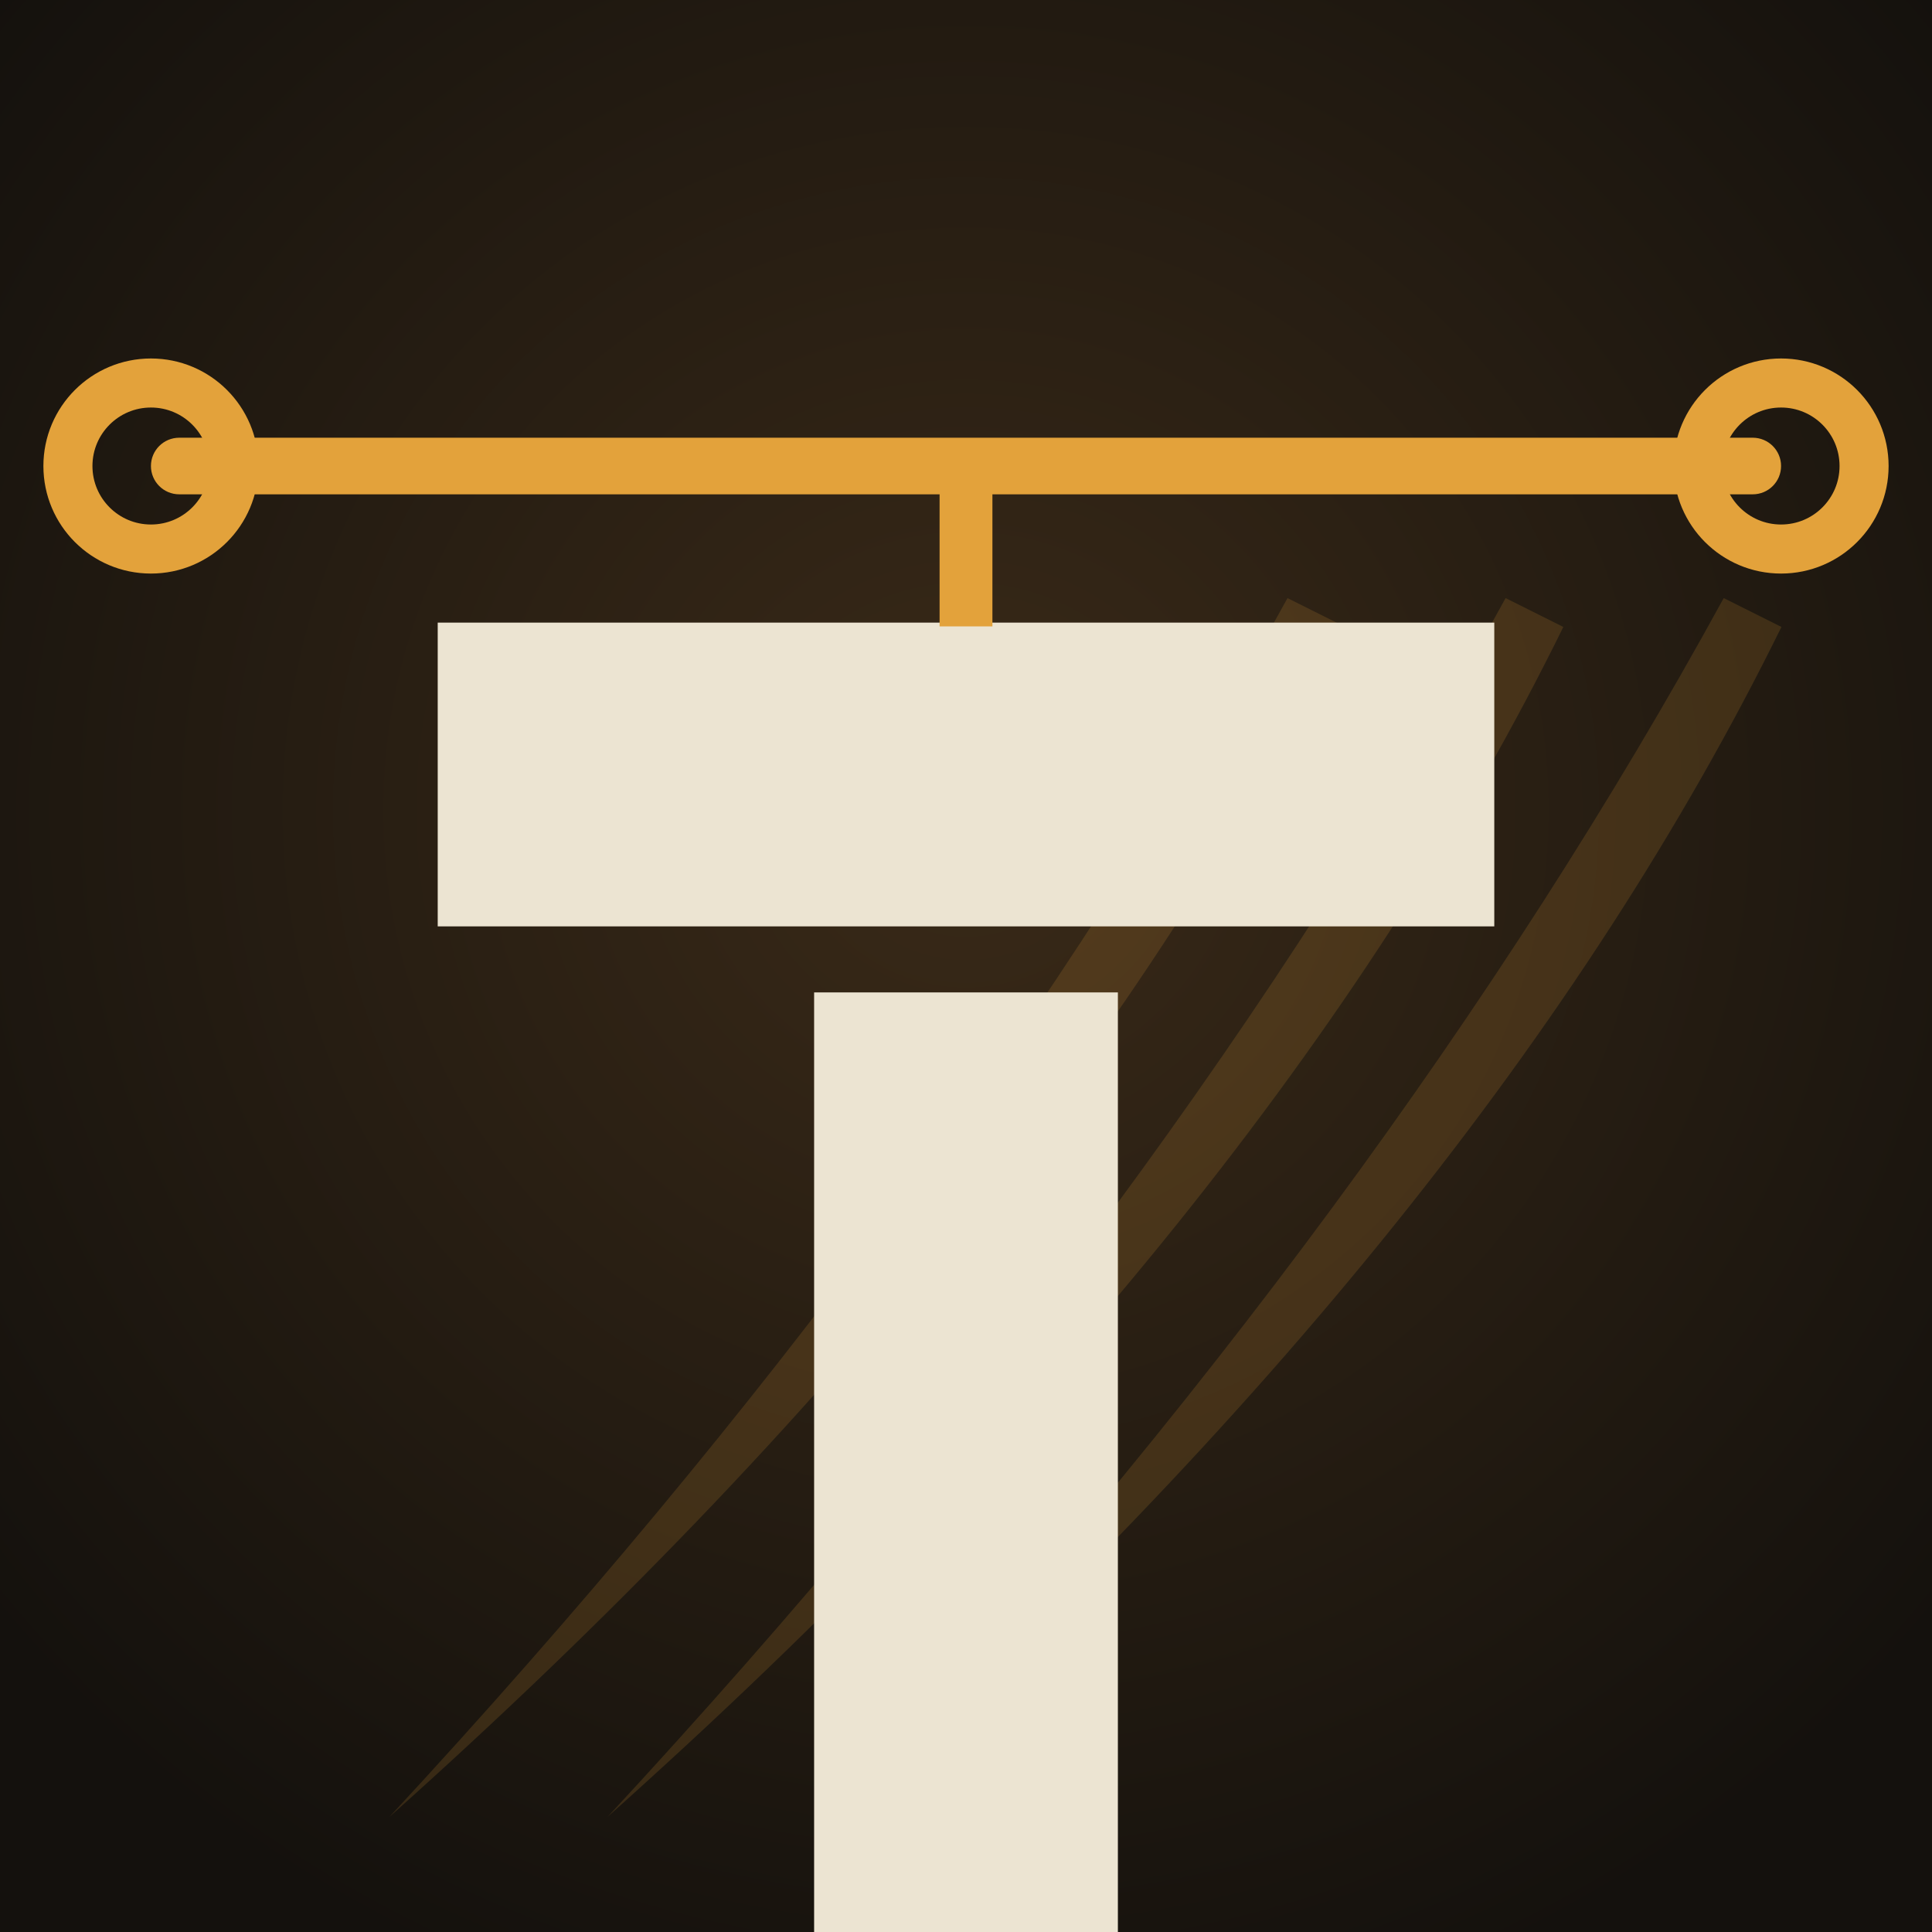
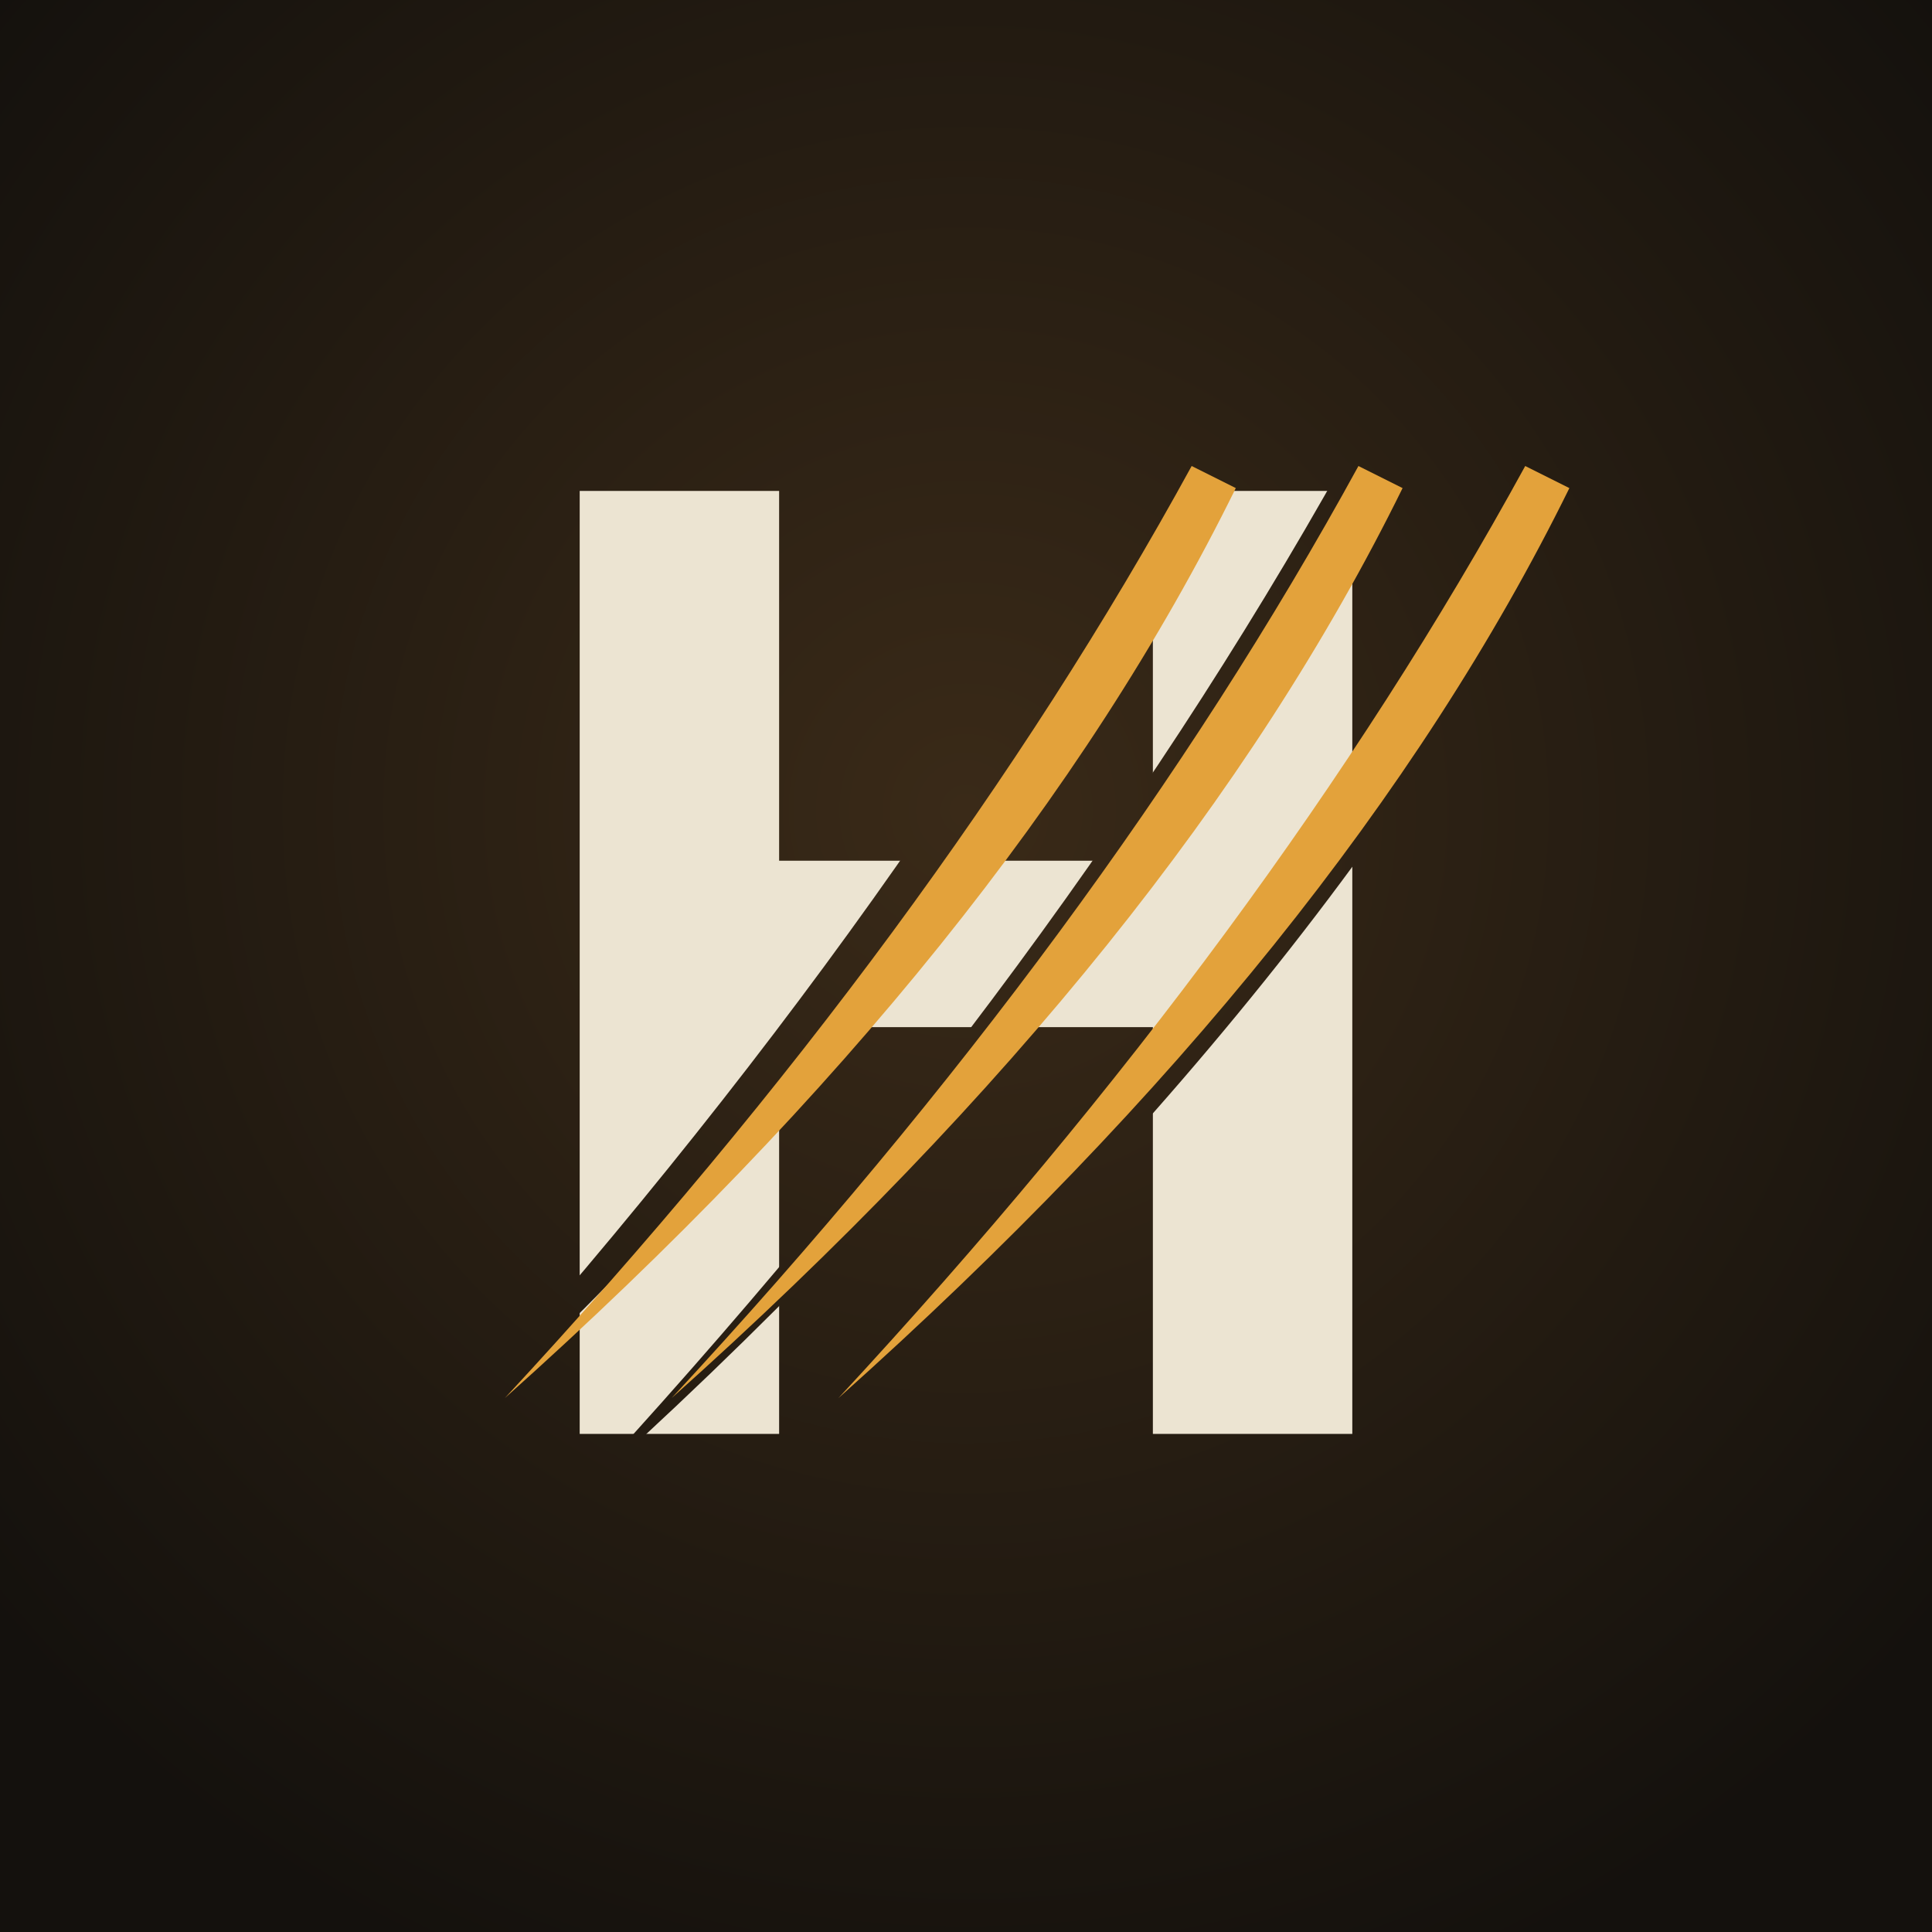
<svg xmlns="http://www.w3.org/2000/svg" width="1024" height="1024" viewBox="0 0 1024 1024">
  <style>@font-face{font-family:Osw;font-weight:700;src:url(oswald-latin-700-normal.woff2)}
@font-face{font-family:Osw;font-weight:600;src:url(oswald-latin-600-normal.woff2)}
@font-face{font-family:Osw;font-weight:500;src:url(oswald-latin-500-normal.woff2)}
@font-face{font-family:Osw;font-weight:400;src:url(oswald-latin-400-normal.woff2)}</style>
  <defs>
    <radialGradient id="gl" cx="50%" cy="42%" r="65%">
      <stop offset="0" stop-color="#3A2A18" />
      <stop offset="1" stop-color="#14110D" />
    </radialGradient>
+     <mask id="im" maskUnits="userSpaceOnUse" x="0" y="0" width="1024" height="1024">
+       <rect width="1024" height="1024" fill="white" />
+       <path d="M620.0 227.0 Q464.0 512.0 200.0 797.0 Q509.0 521.0 647.0 240.5 Z" fill="black" />
+       <path d="M722.0 227.0 Q566.0 512.0 302.0 797.0 Q611.0 521.0 749.0 240.5 Z" fill="black" />
+       <path d="M824.0 227.0 Q668.0 512.0 404.0 797.0 Q713.0 521.0 851.0 240.5 Z" fill="black" />
+     </mask>
  </defs>
  <rect width="1024" height="1024" fill="url(#gl)" />
-   <g opacity="0.16" transform="translate(0,0)">
-     <path d="M682.4 317.0 Q505.6 640.0 206.4 963.0 Q556.6 650.2 713.0 332.3 Z" fill="#E3A23B" />
-     <path d="M798.0 317.0 Q621.2 640.0 322.0 963.0 Q672.2 650.2 828.6 332.3 Z" fill="#E3A23B" />
-     <path d="M913.6 317.0 Q736.8 640.0 437.6 963.0 Q787.8 650.2 944.2 332.3 Z" fill="#E3A23B" />
+   <text x="512" y="760" text-anchor="middle" font-family="Osw" font-weight="700" font-size="700" fill="#ECE4D2" mask="url(#im)">H</text>
+   <g transform="translate(26,-18)">
+     <path d="M605.6 265.0 Q470.4 512.0 241.6 759.0 Q509.4 519.8 629.0 276.7 Z" fill="#E3A23B" />
+     <path d="M694.0 265.0 Q558.8 512.0 330.0 759.0 Q597.8 519.8 717.4 276.7 Z" fill="#E3A23B" />
+     <path d="M782.4 265.0 Q647.2 512.0 418.4 759.0 Q686.2 519.8 805.8 276.7 Z" fill="#E3A23B" />
  </g>
-   <g transform="translate(232,330) scale(3.5)" fill="#ECE4D2">
-     <rect x="0" y="0" width="160" height="46" />
-     <rect x="57" y="56" width="46" height="164" />
-   </g>
-   <rect x="80" y="232" width="864" height="30" rx="15" fill="#E3A23B" />
-   <rect x="498" y="246" width="28" height="86" fill="#E3A23B" />
-   <circle cx="80" cy="247" r="44" fill="none" stroke="#E3A23B" stroke-width="26" />
-   <circle cx="944" cy="247" r="44" fill="none" stroke="#E3A23B" stroke-width="26" />
</svg>
